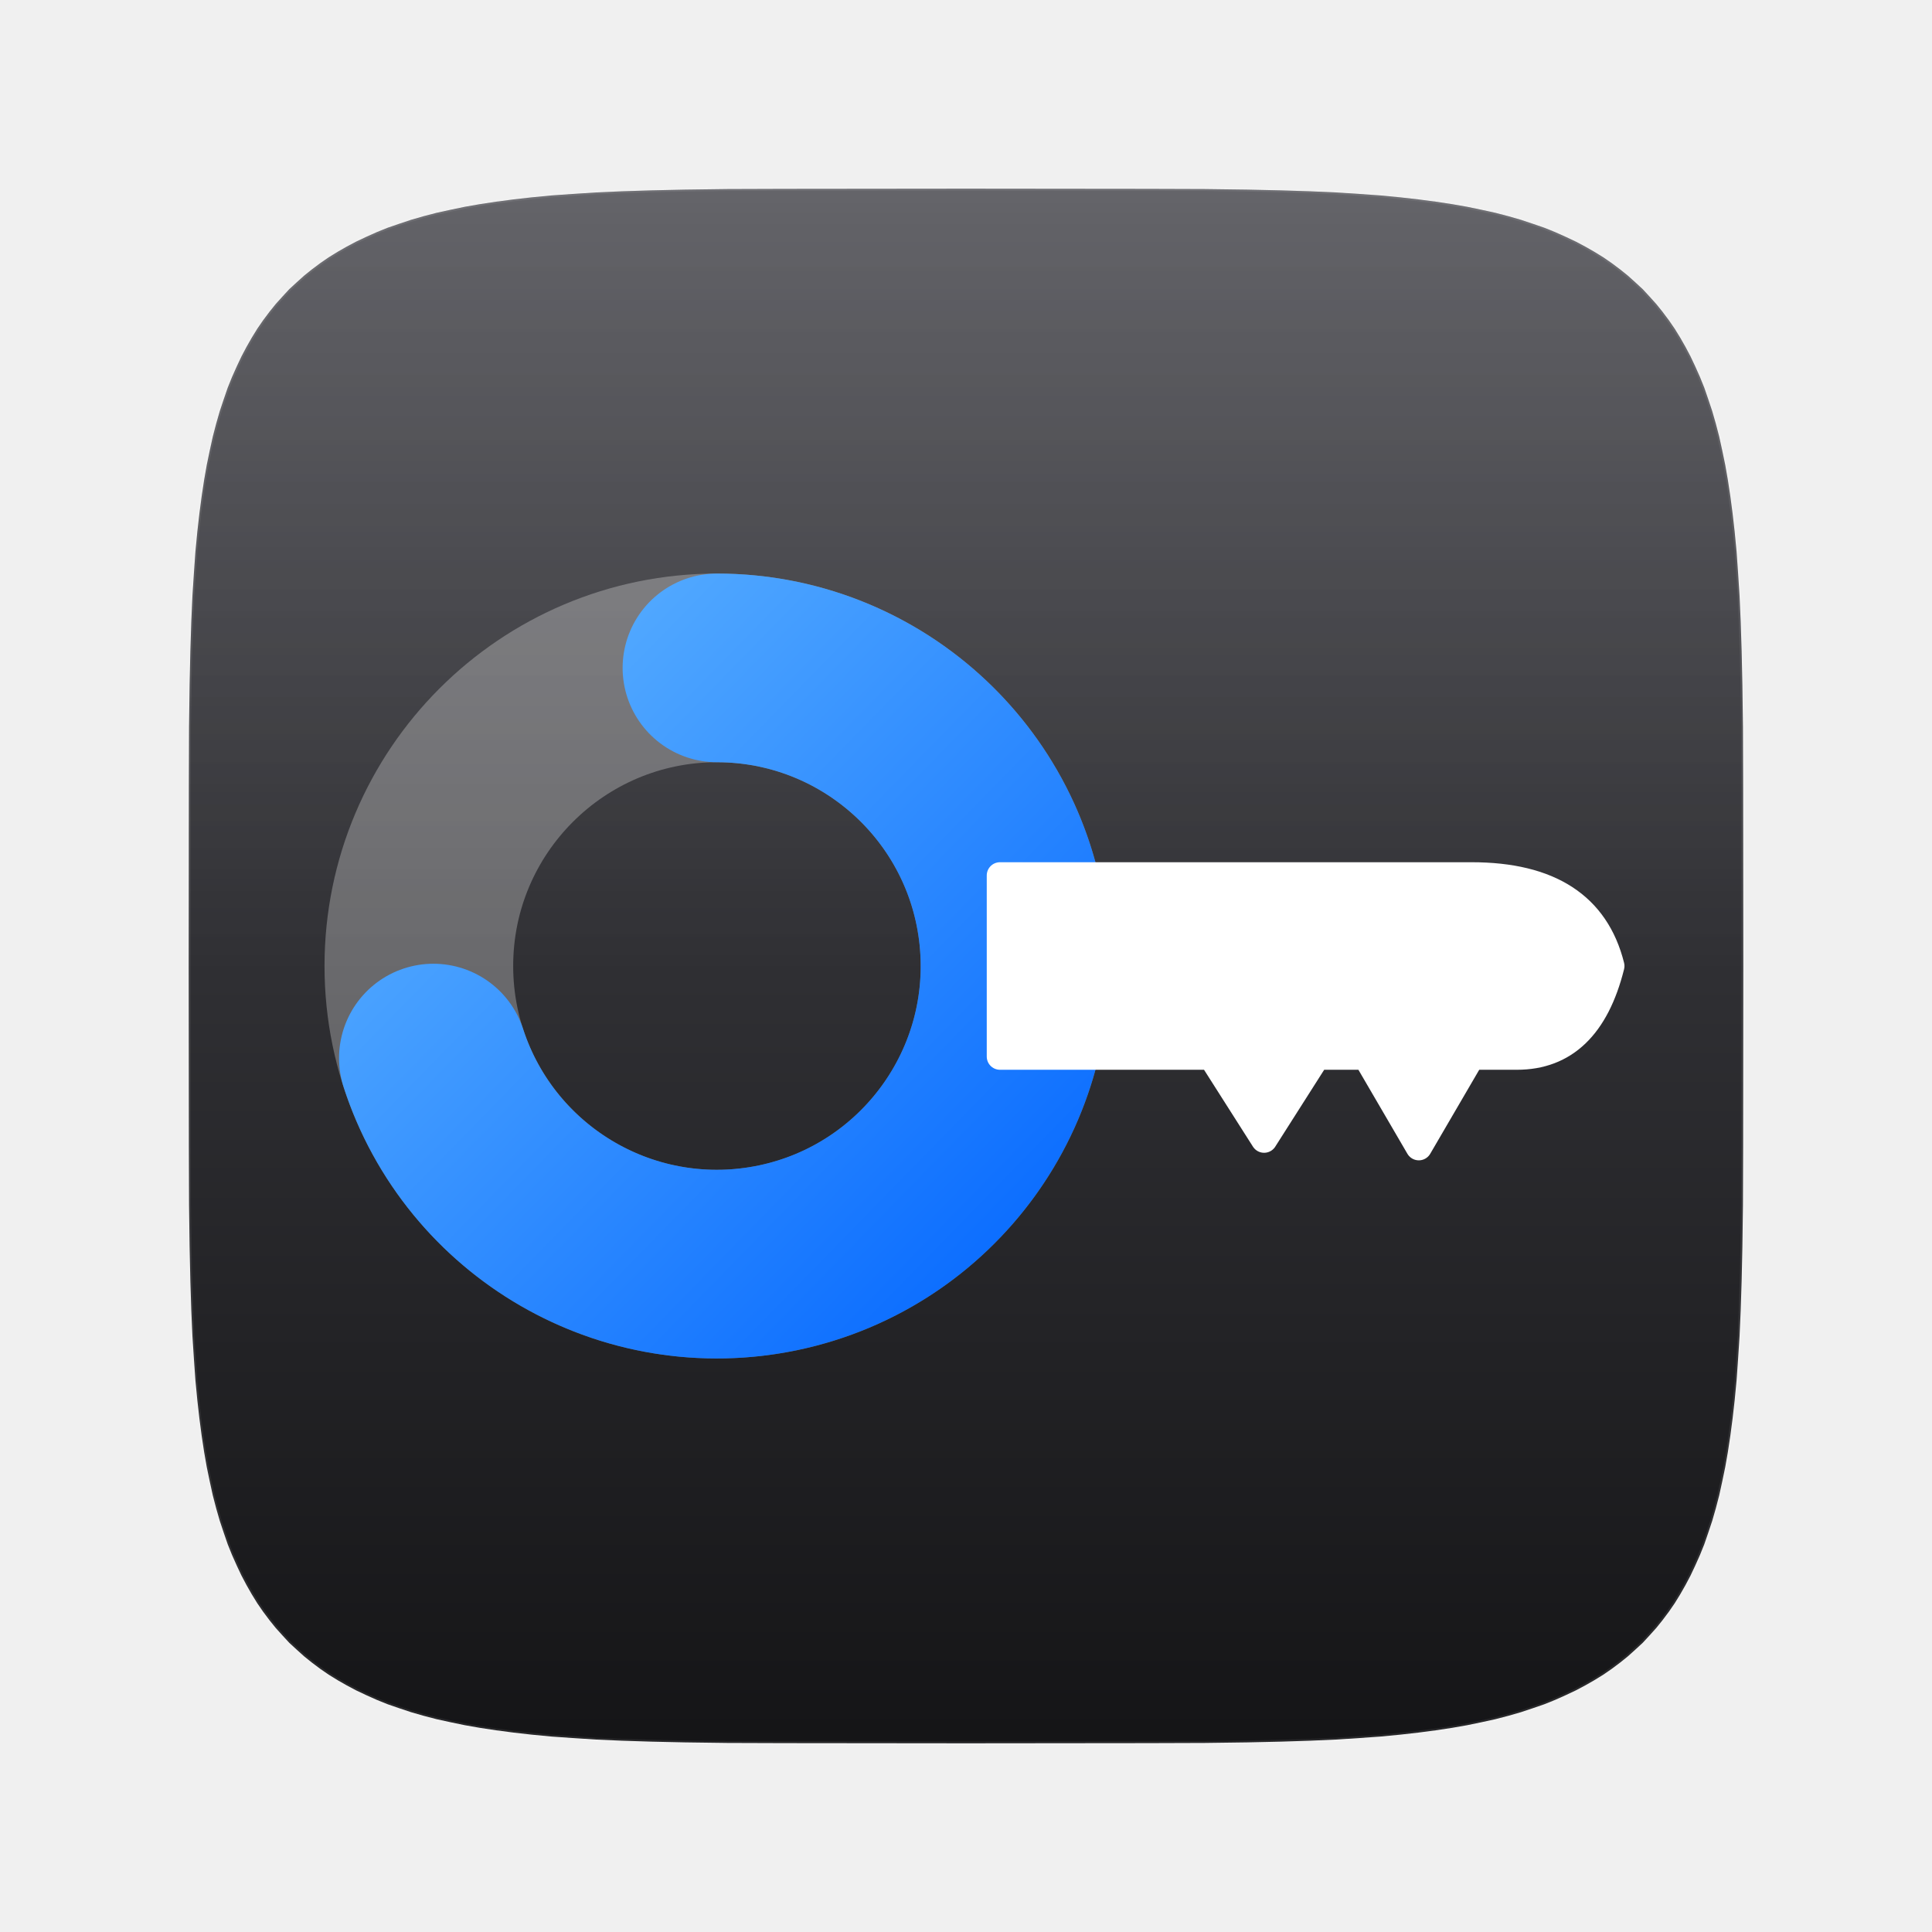
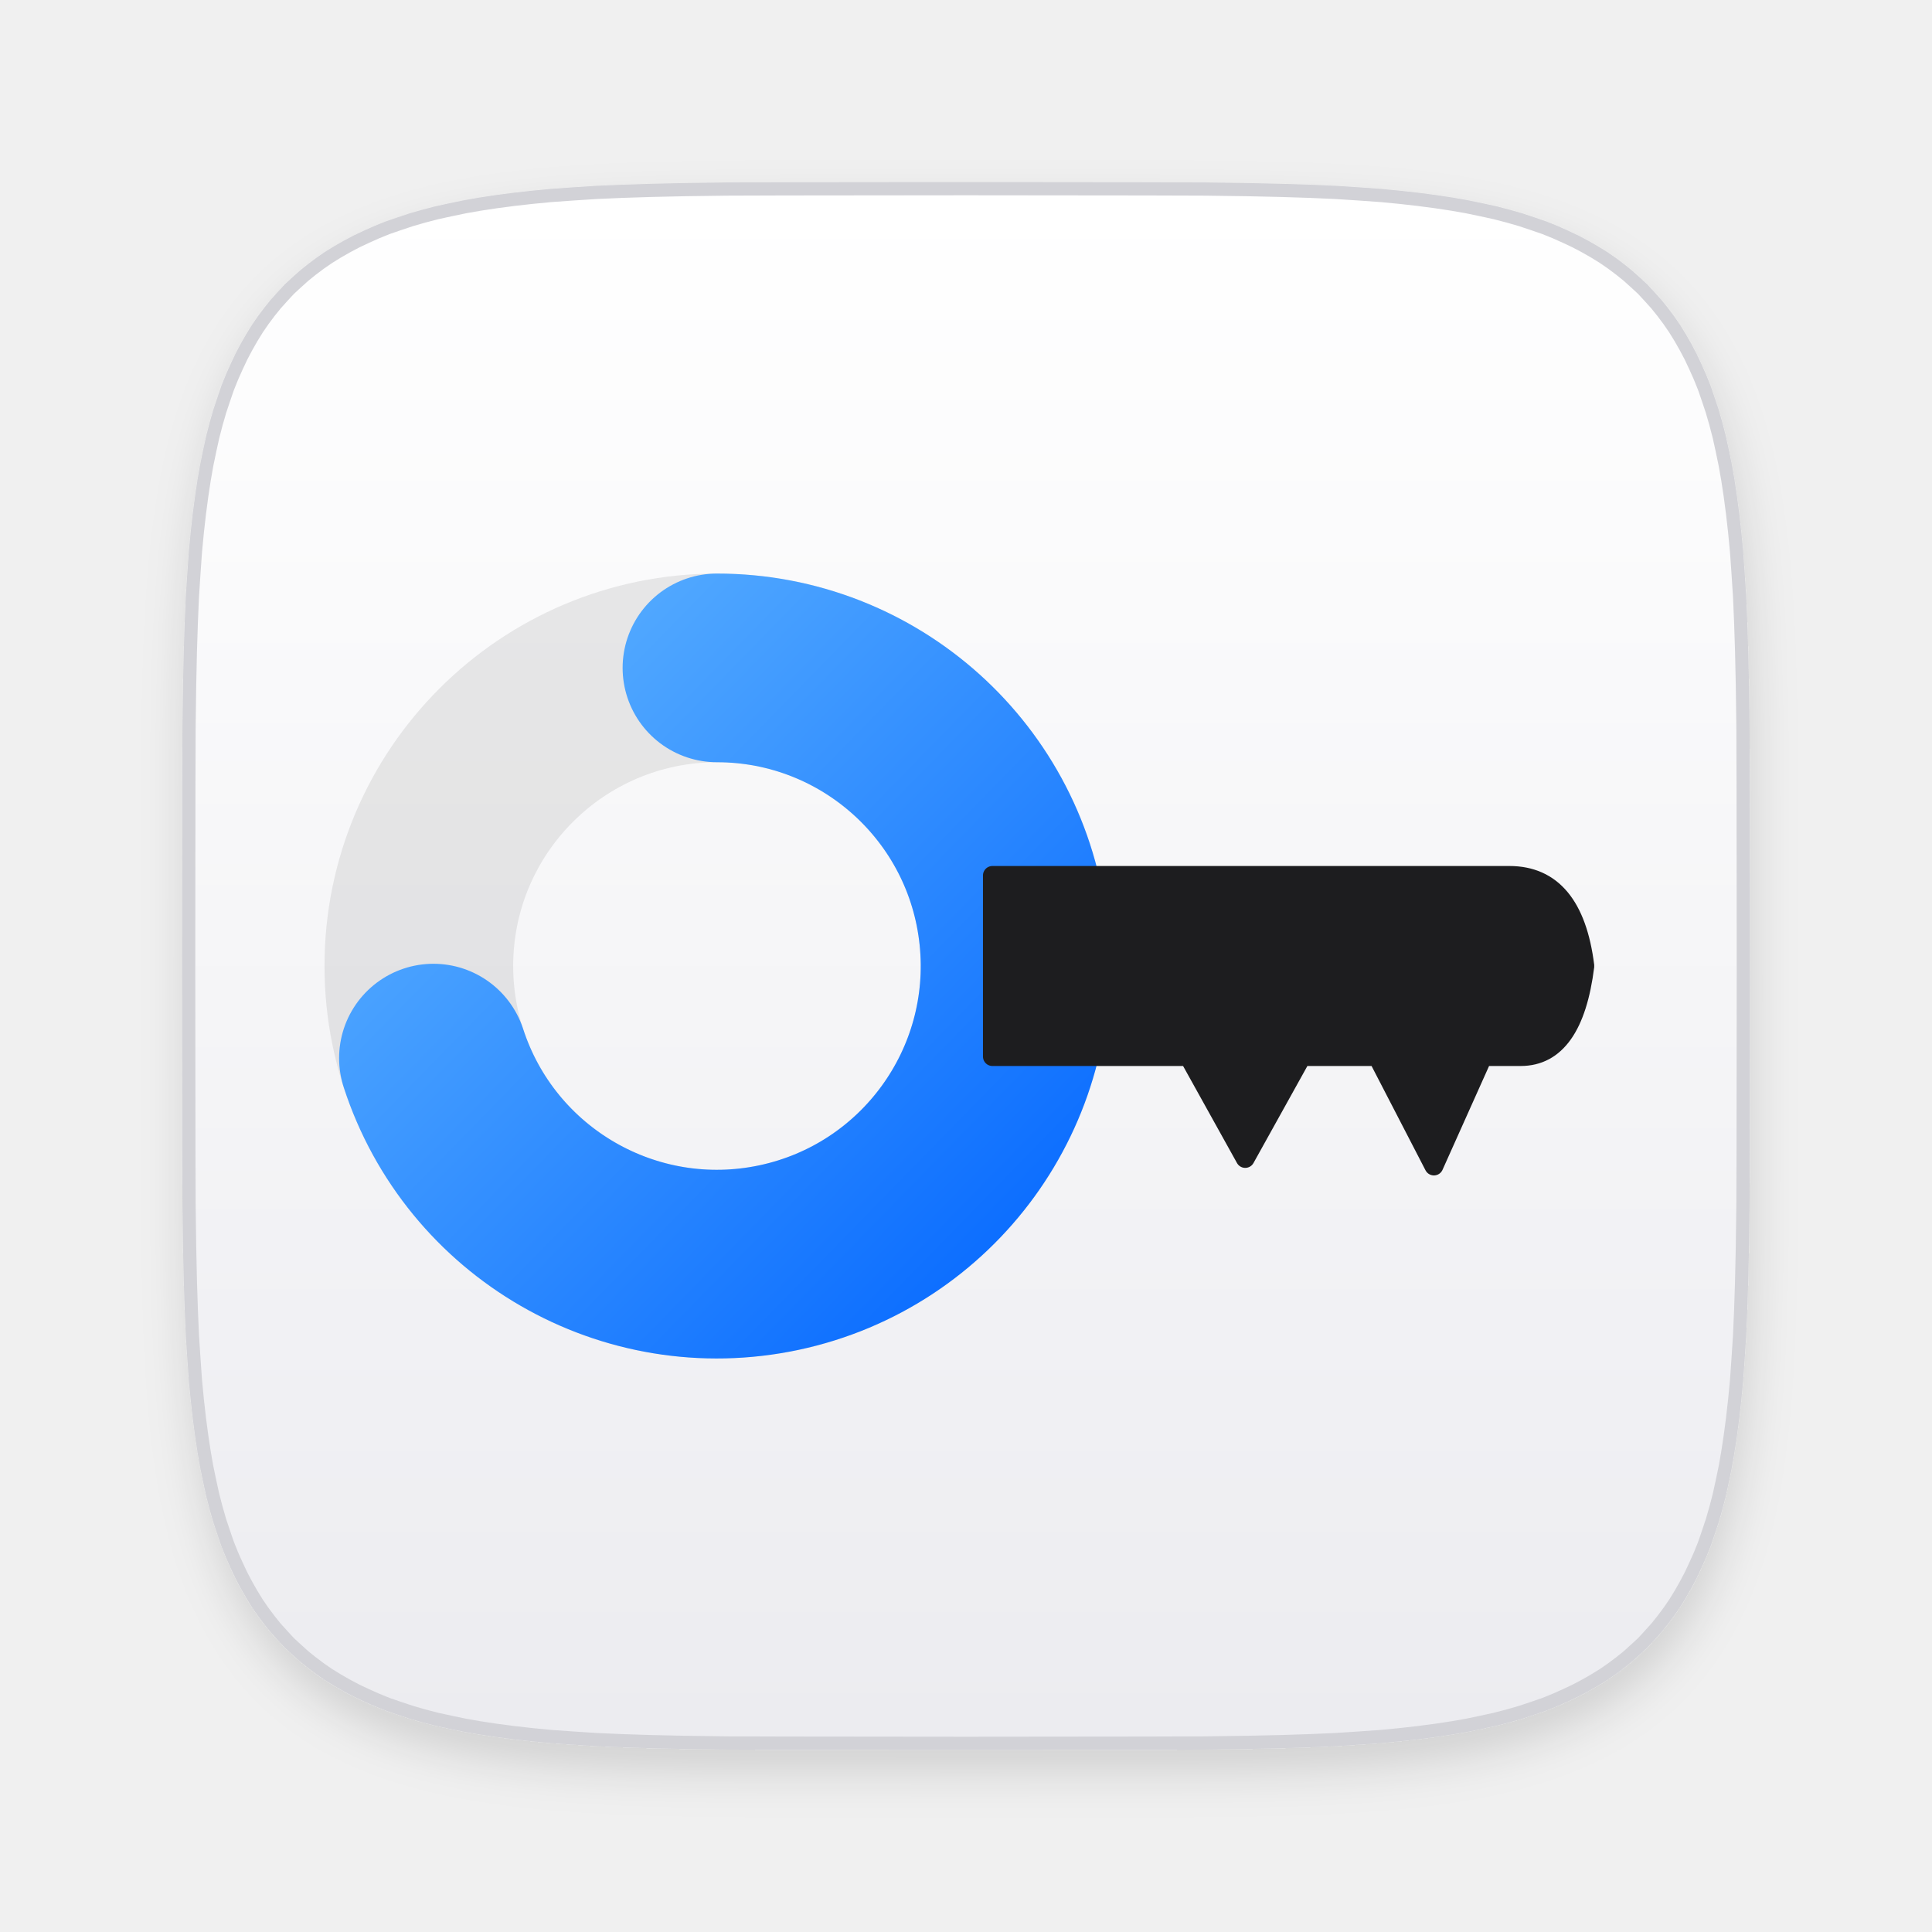
<svg xmlns="http://www.w3.org/2000/svg" viewBox="0 0 1024 1024">
  <defs>
-     <linearGradient id="bg" x1="0" y1="0" x2="0" y2="1">
-       <stop offset="0" stop-color="#4a4a50" />
-       <stop offset="1" stop-color="#151517" />
+     <linearGradient id="tile" x2="0" y2="1">
+       <stop stop-color="#fff" />
+       <stop offset="1" stop-color="#ececf0" />
    </linearGradient>
-     <linearGradient id="hl" x1="0" y1="0" x2="0" y2="1">
-       <stop offset="0" stop-color="#fff" stop-opacity=".14" />
-       <stop offset=".5" stop-color="#fff" stop-opacity="0" />
-     </linearGradient>
-     <linearGradient id="bl" x1="0" y1="0" x2="1" y2="1">
-       <stop offset="0" stop-color="#5ab0ff" />
+     <linearGradient id="blue" x2="1" y2="1">
+       <stop stop-color="#5ab0ff" />
      <stop offset="1" stop-color="#0a6cff" />
    </linearGradient>
-     <filter id="sh" x="-10%" y="-10%" width="120%" height="125%">
-       <feDropShadow dx="0" dy="12" stdDeviation="14" flood-color="#000" flood-opacity=".3" />
+     <filter id="shadow" x="-20%" y="-20%" width="140%" height="150%">
+       <feDropShadow dy="12" stdDeviation="12" flood-opacity="0.13" />
    </filter>
  </defs>
-   <path d="M924.0 512.0L923.9 608.0L923.8 638.6L923.5 660.9L923.1 679.0L922.6 694.5L922.0 708.2L921.2 720.5L920.4 731.8L919.4 742.2L918.3 751.9L917.1 761.0L915.8 769.6L914.4 777.6L912.8 785.3L911.2 792.6L909.4 799.5L907.5 806.1L905.4 812.4L903.3 818.5L901.0 824.2L898.5 829.8L896.0 835.1L893.3 840.2L890.5 845.1L887.6 849.8L884.5 854.3L881.2 858.7L877.9 862.8L874.3 866.8L870.7 870.7L866.8 874.3L862.8 877.9L858.7 881.2L854.3 884.5L849.8 887.6L845.1 890.5L840.2 893.3L835.1 896.0L829.8 898.5L824.2 901.0L818.5 903.3L812.4 905.4L806.1 907.5L799.5 909.4L792.6 911.2L785.3 912.8L777.6 914.4L769.6 915.8L761.0 917.1L751.9 918.3L742.2 919.4L731.8 920.4L720.5 921.2L708.2 922.0L694.5 922.6L679.0 923.1L660.9 923.5L638.6 923.8L608.0 923.9L512.0 924.0L416.0 923.9L385.4 923.8L363.1 923.5L345.0 923.1L329.5 922.6L315.8 922.0L303.5 921.2L292.2 920.4L281.8 919.4L272.1 918.3L263.0 917.1L254.4 915.8L246.4 914.4L238.7 912.8L231.4 911.2L224.5 909.4L217.9 907.5L211.6 905.4L205.5 903.3L199.8 901.0L194.2 898.5L188.9 896.0L183.8 893.3L178.9 890.5L174.2 887.6L169.7 884.5L165.3 881.2L161.2 877.9L157.2 874.3L153.3 870.7L149.7 866.8L146.1 862.8L142.8 858.7L139.5 854.3L136.4 849.8L133.5 845.1L130.7 840.2L128.0 835.1L125.5 829.8L123.0 824.2L120.7 818.5L118.6 812.4L116.5 806.1L114.6 799.5L112.8 792.6L111.2 785.3L109.6 777.6L108.2 769.6L106.9 761.0L105.7 751.9L104.6 742.2L103.6 731.8L102.8 720.5L102.0 708.2L101.4 694.5L100.9 679.0L100.5 660.9L100.2 638.6L100.1 608.0L100.0 512.0L100.1 416.0L100.2 385.4L100.5 363.1L100.9 345.0L101.4 329.5L102.0 315.8L102.8 303.5L103.6 292.2L104.6 281.8L105.7 272.1L106.9 263.0L108.2 254.4L109.6 246.4L111.2 238.7L112.8 231.4L114.6 224.5L116.5 217.9L118.6 211.6L120.7 205.5L123.0 199.8L125.5 194.2L128.0 188.9L130.7 183.8L133.5 178.9L136.4 174.2L139.5 169.7L142.8 165.3L146.1 161.2L149.7 157.2L153.3 153.3L157.2 149.7L161.2 146.1L165.3 142.8L169.7 139.5L174.2 136.4L178.9 133.5L183.8 130.7L188.9 128.0L194.2 125.5L199.8 123.0L205.5 120.7L211.6 118.6L217.9 116.5L224.5 114.6L231.4 112.8L238.7 111.2L246.4 109.6L254.4 108.2L263.0 106.9L272.1 105.7L281.8 104.6L292.2 103.6L303.5 102.8L315.8 102.0L329.5 101.4L345.0 100.9L363.1 100.5L385.4 100.2L416.0 100.1L512.0 100.0L608.0 100.1L638.6 100.2L660.9 100.5L679.0 100.9L694.5 101.4L708.2 102.0L720.5 102.8L731.8 103.6L742.2 104.6L751.9 105.7L761.0 106.9L769.6 108.2L777.6 109.6L785.3 111.2L792.6 112.8L799.5 114.6L806.1 116.5L812.4 118.6L818.5 120.7L824.2 123.0L829.8 125.5L835.1 128.0L840.2 130.7L845.1 133.5L849.8 136.4L854.3 139.5L858.7 142.8L862.8 146.1L866.8 149.7L870.7 153.3L874.3 157.2L877.9 161.2L881.2 165.3L884.5 169.7L887.6 174.2L890.5 178.9L893.3 183.8L896.0 188.9L898.5 194.2L901.0 199.8L903.3 205.5L905.4 211.6L907.5 217.9L909.4 224.5L911.2 231.4L912.8 238.7L914.4 246.4L915.8 254.4L917.1 263.0L918.3 272.1L919.4 281.8L920.4 292.2L921.2 303.5L922.0 315.8L922.6 329.5L923.1 345.0L923.5 363.1L923.8 385.4L923.9 416.0Z" fill="url(#bg)" />
-   <path d="M924.0 512.0L923.9 608.0L923.8 638.6L923.5 660.9L923.1 679.0L922.6 694.5L922.0 708.2L921.2 720.5L920.4 731.8L919.4 742.2L918.3 751.9L917.1 761.0L915.8 769.6L914.4 777.6L912.8 785.3L911.2 792.6L909.4 799.5L907.5 806.1L905.4 812.4L903.3 818.5L901.0 824.2L898.5 829.8L896.0 835.1L893.3 840.2L890.5 845.1L887.6 849.8L884.5 854.3L881.2 858.7L877.9 862.8L874.3 866.8L870.7 870.7L866.8 874.3L862.8 877.9L858.7 881.2L854.3 884.5L849.8 887.6L845.1 890.5L840.2 893.3L835.1 896.0L829.8 898.5L824.2 901.0L818.5 903.3L812.4 905.4L806.1 907.5L799.5 909.4L792.6 911.2L785.3 912.8L777.6 914.4L769.6 915.8L761.0 917.1L751.9 918.3L742.2 919.4L731.8 920.4L720.5 921.2L708.2 922.0L694.5 922.6L679.0 923.1L660.9 923.5L638.6 923.8L608.0 923.9L512.0 924.0L416.0 923.9L385.4 923.8L363.1 923.5L345.0 923.1L329.5 922.6L315.8 922.0L303.5 921.2L292.2 920.4L281.8 919.4L272.1 918.3L263.0 917.1L254.4 915.8L246.4 914.4L238.7 912.8L231.4 911.2L224.5 909.4L217.9 907.5L211.6 905.4L205.5 903.3L199.8 901.0L194.2 898.5L188.9 896.0L183.8 893.3L178.9 890.5L174.2 887.6L169.7 884.5L165.3 881.2L161.2 877.9L157.2 874.3L153.3 870.7L149.7 866.8L146.1 862.8L142.8 858.7L139.5 854.3L136.4 849.8L133.5 845.1L130.7 840.2L128.0 835.1L125.5 829.8L123.0 824.2L120.7 818.5L118.6 812.4L116.5 806.1L114.6 799.5L112.8 792.6L111.2 785.3L109.6 777.6L108.2 769.6L106.9 761.0L105.7 751.9L104.6 742.2L103.6 731.8L102.8 720.5L102.0 708.2L101.4 694.5L100.9 679.0L100.5 660.9L100.2 638.6L100.1 608.0L100.0 512.0L100.1 416.0L100.2 385.4L100.5 363.1L100.9 345.0L101.4 329.5L102.0 315.8L102.8 303.5L103.6 292.2L104.6 281.8L105.7 272.1L106.9 263.0L108.2 254.4L109.6 246.4L111.2 238.7L112.8 231.4L114.6 224.5L116.5 217.9L118.6 211.6L120.7 205.5L123.0 199.8L125.5 194.2L128.0 188.9L130.7 183.8L133.5 178.9L136.4 174.2L139.5 169.7L142.8 165.3L146.1 161.2L149.7 157.2L153.3 153.3L157.2 149.7L161.2 146.1L165.3 142.8L169.7 139.5L174.2 136.4L178.9 133.5L183.8 130.7L188.9 128.0L194.2 125.5L199.8 123.0L205.5 120.7L211.6 118.6L217.9 116.5L224.5 114.6L231.4 112.8L238.7 111.2L246.4 109.6L254.4 108.2L263.0 106.9L272.1 105.7L281.8 104.6L292.2 103.6L303.5 102.8L315.8 102.0L329.5 101.4L345.0 100.9L363.1 100.5L385.4 100.2L416.0 100.1L512.0 100.0L608.0 100.1L638.6 100.2L660.9 100.5L679.0 100.9L694.5 101.4L708.2 102.0L720.5 102.8L731.8 103.6L742.2 104.6L751.9 105.7L761.0 106.9L769.6 108.2L777.6 109.6L785.3 111.2L792.6 112.8L799.5 114.6L806.1 116.5L812.4 118.6L818.5 120.7L824.2 123.0L829.8 125.5L835.1 128.0L840.2 130.7L845.1 133.5L849.8 136.4L854.3 139.5L858.7 142.8L862.8 146.1L866.8 149.7L870.7 153.3L874.3 157.2L877.9 161.2L881.2 165.3L884.5 169.7L887.6 174.2L890.5 178.9L893.3 183.8L896.0 188.9L898.5 194.2L901.0 199.8L903.3 205.5L905.4 211.6L907.5 217.9L909.4 224.5L911.2 231.4L912.8 238.7L914.4 246.4L915.8 254.4L917.1 263.0L918.3 272.1L919.4 281.8L920.4 292.2L921.2 303.5L922.0 315.8L922.6 329.5L923.1 345.0L923.5 363.1L923.8 385.4L923.9 416.0Z" fill="url(#hl)" />
-   <path d="M924.0 512.0L923.9 608.0L923.8 638.6L923.5 660.9L923.1 679.0L922.6 694.5L922.0 708.2L921.2 720.5L920.4 731.8L919.4 742.2L918.3 751.9L917.1 761.0L915.8 769.6L914.4 777.6L912.8 785.3L911.2 792.6L909.4 799.5L907.5 806.1L905.4 812.4L903.3 818.5L901.0 824.2L898.5 829.8L896.0 835.1L893.3 840.2L890.5 845.1L887.6 849.8L884.5 854.3L881.2 858.7L877.9 862.8L874.3 866.8L870.7 870.7L866.8 874.3L862.8 877.9L858.7 881.2L854.3 884.5L849.8 887.6L845.1 890.5L840.2 893.3L835.1 896.0L829.8 898.5L824.2 901.0L818.5 903.3L812.4 905.4L806.1 907.5L799.5 909.4L792.6 911.2L785.3 912.8L777.6 914.4L769.6 915.8L761.0 917.1L751.9 918.3L742.2 919.4L731.8 920.4L720.5 921.2L708.2 922.0L694.5 922.6L679.0 923.1L660.9 923.5L638.6 923.8L608.0 923.9L512.0 924.0L416.0 923.9L385.4 923.8L363.1 923.5L345.0 923.1L329.5 922.6L315.8 922.0L303.5 921.2L292.2 920.4L281.8 919.4L272.1 918.3L263.0 917.1L254.4 915.8L246.4 914.4L238.7 912.8L231.4 911.2L224.5 909.4L217.9 907.5L211.6 905.4L205.5 903.3L199.8 901.0L194.2 898.5L188.9 896.0L183.8 893.3L178.9 890.5L174.2 887.6L169.7 884.5L165.3 881.2L161.2 877.9L157.2 874.3L153.3 870.7L149.7 866.8L146.1 862.8L142.8 858.7L139.5 854.3L136.4 849.8L133.5 845.1L130.7 840.2L128.0 835.1L125.5 829.8L123.0 824.2L120.7 818.5L118.6 812.4L116.5 806.1L114.6 799.5L112.8 792.6L111.2 785.3L109.6 777.6L108.2 769.6L106.9 761.0L105.7 751.9L104.6 742.2L103.6 731.8L102.8 720.5L102.0 708.2L101.4 694.5L100.9 679.0L100.5 660.9L100.2 638.6L100.1 608.0L100.0 512.0L100.1 416.0L100.2 385.4L100.5 363.1L100.9 345.0L101.4 329.5L102.0 315.8L102.8 303.5L103.6 292.2L104.6 281.8L105.7 272.1L106.9 263.0L108.2 254.4L109.6 246.4L111.2 238.7L112.8 231.4L114.6 224.5L116.5 217.9L118.6 211.6L120.7 205.5L123.0 199.8L125.5 194.2L128.0 188.9L130.7 183.8L133.5 178.9L136.4 174.2L139.5 169.7L142.8 165.3L146.1 161.2L149.7 157.2L153.3 153.3L157.2 149.7L161.2 146.1L165.3 142.8L169.7 139.5L174.2 136.4L178.9 133.5L183.8 130.7L188.9 128.0L194.2 125.5L199.8 123.0L205.5 120.7L211.6 118.6L217.9 116.5L224.5 114.6L231.4 112.8L238.7 111.2L246.4 109.6L254.4 108.2L263.0 106.9L272.1 105.7L281.8 104.6L292.2 103.6L303.5 102.8L315.8 102.0L329.5 101.4L345.0 100.9L363.1 100.5L385.4 100.2L416.0 100.1L512.0 100.0L608.0 100.1L638.6 100.2L660.9 100.5L679.0 100.9L694.5 101.4L708.2 102.0L720.5 102.8L731.8 103.6L742.2 104.6L751.9 105.7L761.0 106.9L769.6 108.2L777.6 109.6L785.3 111.2L792.6 112.8L799.5 114.6L806.1 116.5L812.4 118.6L818.5 120.7L824.2 123.0L829.8 125.5L835.1 128.0L840.2 130.7L845.1 133.5L849.8 136.4L854.3 139.5L858.7 142.8L862.8 146.1L866.8 149.7L870.7 153.3L874.3 157.2L877.9 161.2L881.2 165.3L884.5 169.7L887.6 174.2L890.5 178.9L893.3 183.8L896.0 188.9L898.5 194.2L901.0 199.8L903.3 205.5L905.4 211.6L907.5 217.9L909.4 224.5L911.2 231.4L912.8 238.7L914.4 246.4L915.8 254.4L917.1 263.0L918.3 272.1L919.4 281.8L920.4 292.2L921.2 303.5L922.0 315.8L922.6 329.5L923.1 345.0L923.5 363.1L923.8 385.4L923.9 416.0Z" fill="none" stroke="#fff" stroke-opacity=".08" stroke-width="2" />
-   <circle cx="380" cy="512" r="158" fill="none" stroke="#fff" stroke-opacity="0.28" stroke-width="100" />
-   <path d="M380.0 354.0A158 158 0 1 1 229.7 560.8" fill="none" stroke="url(#bl)" stroke-width="100" stroke-linecap="round" />
-   <g transform="translate(380 512)">
-     <path d="M150 -48H400Q462 -48 474 0Q462 48 424 48L400 48L372 96L344 48L318 48L290 92L262 48L150 48Z" fill="#fff" stroke="#fff" stroke-width="14" stroke-linejoin="round" />
-   </g>
+   <path d="M924.0 512.0L923.9 608.0L923.8 638.6L923.5 660.9L923.1 679.0L922.6 694.5L922.0 708.2L921.2 720.5L920.4 731.8L919.4 742.2L918.3 751.9L917.1 761.0L915.8 769.6L914.4 777.6L912.8 785.3L911.2 792.6L909.4 799.5L907.5 806.1L905.4 812.4L903.3 818.5L901.0 824.2L898.5 829.8L896.0 835.1L893.3 840.2L890.5 845.1L887.6 849.8L884.5 854.3L881.2 858.7L877.9 862.8L874.3 866.8L870.7 870.7L866.8 874.3L862.8 877.9L858.7 881.2L854.3 884.5L849.8 887.6L845.1 890.5L840.2 893.3L835.1 896.0L829.8 898.5L824.2 901.0L818.5 903.3L812.4 905.4L806.1 907.5L799.5 909.4L792.6 911.2L785.3 912.8L777.6 914.4L769.6 915.8L761.0 917.1L751.9 918.3L742.2 919.4L731.8 920.4L720.5 921.2L708.2 922.0L694.5 922.6L679.0 923.1L660.9 923.5L638.6 923.8L608.0 923.9L512.0 924.0L416.0 923.9L385.4 923.8L363.1 923.5L345.0 923.1L329.5 922.6L315.8 922.0L303.5 921.2L292.2 920.4L281.8 919.4L272.1 918.3L263.0 917.1L254.4 915.8L246.4 914.4L238.7 912.8L231.4 911.2L224.5 909.4L217.9 907.5L211.6 905.4L205.5 903.3L199.8 901.0L194.2 898.5L188.9 896.0L183.8 893.3L178.9 890.5L174.2 887.6L169.7 884.5L165.3 881.2L161.2 877.9L157.2 874.3L153.3 870.7L149.7 866.8L146.1 862.8L142.8 858.7L139.5 854.3L136.4 849.8L133.5 845.1L130.7 840.2L128.0 835.1L125.5 829.8L123.0 824.2L120.7 818.5L118.6 812.4L116.5 806.1L114.6 799.5L112.8 792.6L111.2 785.3L109.6 777.6L108.2 769.6L106.9 761.0L105.7 751.9L104.6 742.2L103.6 731.8L102.8 720.5L102.0 708.2L101.4 694.5L100.9 679.0L100.5 660.9L100.2 638.6L100.1 608.0L100.0 512.0L100.1 416.0L100.2 385.4L100.5 363.1L100.9 345.0L101.4 329.5L102.0 315.8L102.8 303.5L103.6 292.2L104.6 281.8L105.7 272.1L106.9 263.0L108.2 254.4L109.6 246.4L111.2 238.7L112.8 231.4L114.6 224.5L116.5 217.9L118.6 211.6L120.7 205.5L123.0 199.8L125.5 194.2L128.0 188.9L130.7 183.8L133.5 178.9L136.4 174.2L139.5 169.7L142.8 165.3L146.1 161.2L149.7 157.2L153.3 153.3L157.2 149.7L161.2 146.1L165.3 142.8L169.7 139.5L174.2 136.4L178.9 133.5L183.8 130.7L188.9 128.0L194.2 125.5L199.8 123.0L205.5 120.7L211.6 118.6L217.9 116.5L224.5 114.6L231.4 112.8L238.7 111.2L246.4 109.6L254.4 108.2L263.0 106.9L272.1 105.7L281.8 104.6L292.2 103.6L303.5 102.8L315.8 102.0L329.5 101.4L345.0 100.9L363.1 100.5L385.4 100.2L416.0 100.1L512.0 100.0L608.0 100.1L638.6 100.2L660.9 100.5L679.0 100.9L694.5 101.4L708.2 102.0L720.5 102.8L731.8 103.6L742.2 104.6L751.9 105.7L761.0 106.9L769.6 108.2L777.6 109.6L785.3 111.2L792.6 112.8L799.5 114.6L806.1 116.5L812.4 118.6L818.5 120.7L824.2 123.0L829.8 125.5L835.1 128.0L840.2 130.7L845.1 133.5L849.8 136.4L854.3 139.5L858.7 142.8L862.8 146.1L866.8 149.7L870.7 153.3L874.3 157.2L877.9 161.2L881.2 165.3L884.5 169.7L887.6 174.2L890.5 178.9L893.3 183.8L896.0 188.9L898.5 194.2L901.0 199.8L903.3 205.5L905.4 211.6L907.5 217.9L909.4 224.5L911.2 231.4L912.8 238.7L914.4 246.4L915.8 254.4L917.1 263.0L918.3 272.1L919.4 281.8L920.4 292.2L921.2 303.5L922.0 315.8L922.6 329.5L923.1 345.0L923.5 363.1L923.8 385.4L923.9 416.0Z" fill="url(#tile)" stroke="#d2d2d7" stroke-width="7" filter="url(#shadow)" />
+   <circle cx="380" cy="512" r="158" fill="none" stroke="#000" stroke-opacity=".08" stroke-width="100" />
+   <path d="M380 354A158 158 0 1 1 229.73 560.82" fill="none" stroke="url(#blue)" stroke-width="100" stroke-linecap="round" />
+   <path d="M526 464H800Q834 464 840 512Q834 560 806 560H786L760 618L730 560H690L660 614L630 560H526Z" fill="#1d1d1f" stroke="#1d1d1f" stroke-width="10" stroke-linejoin="round" />
</svg>
